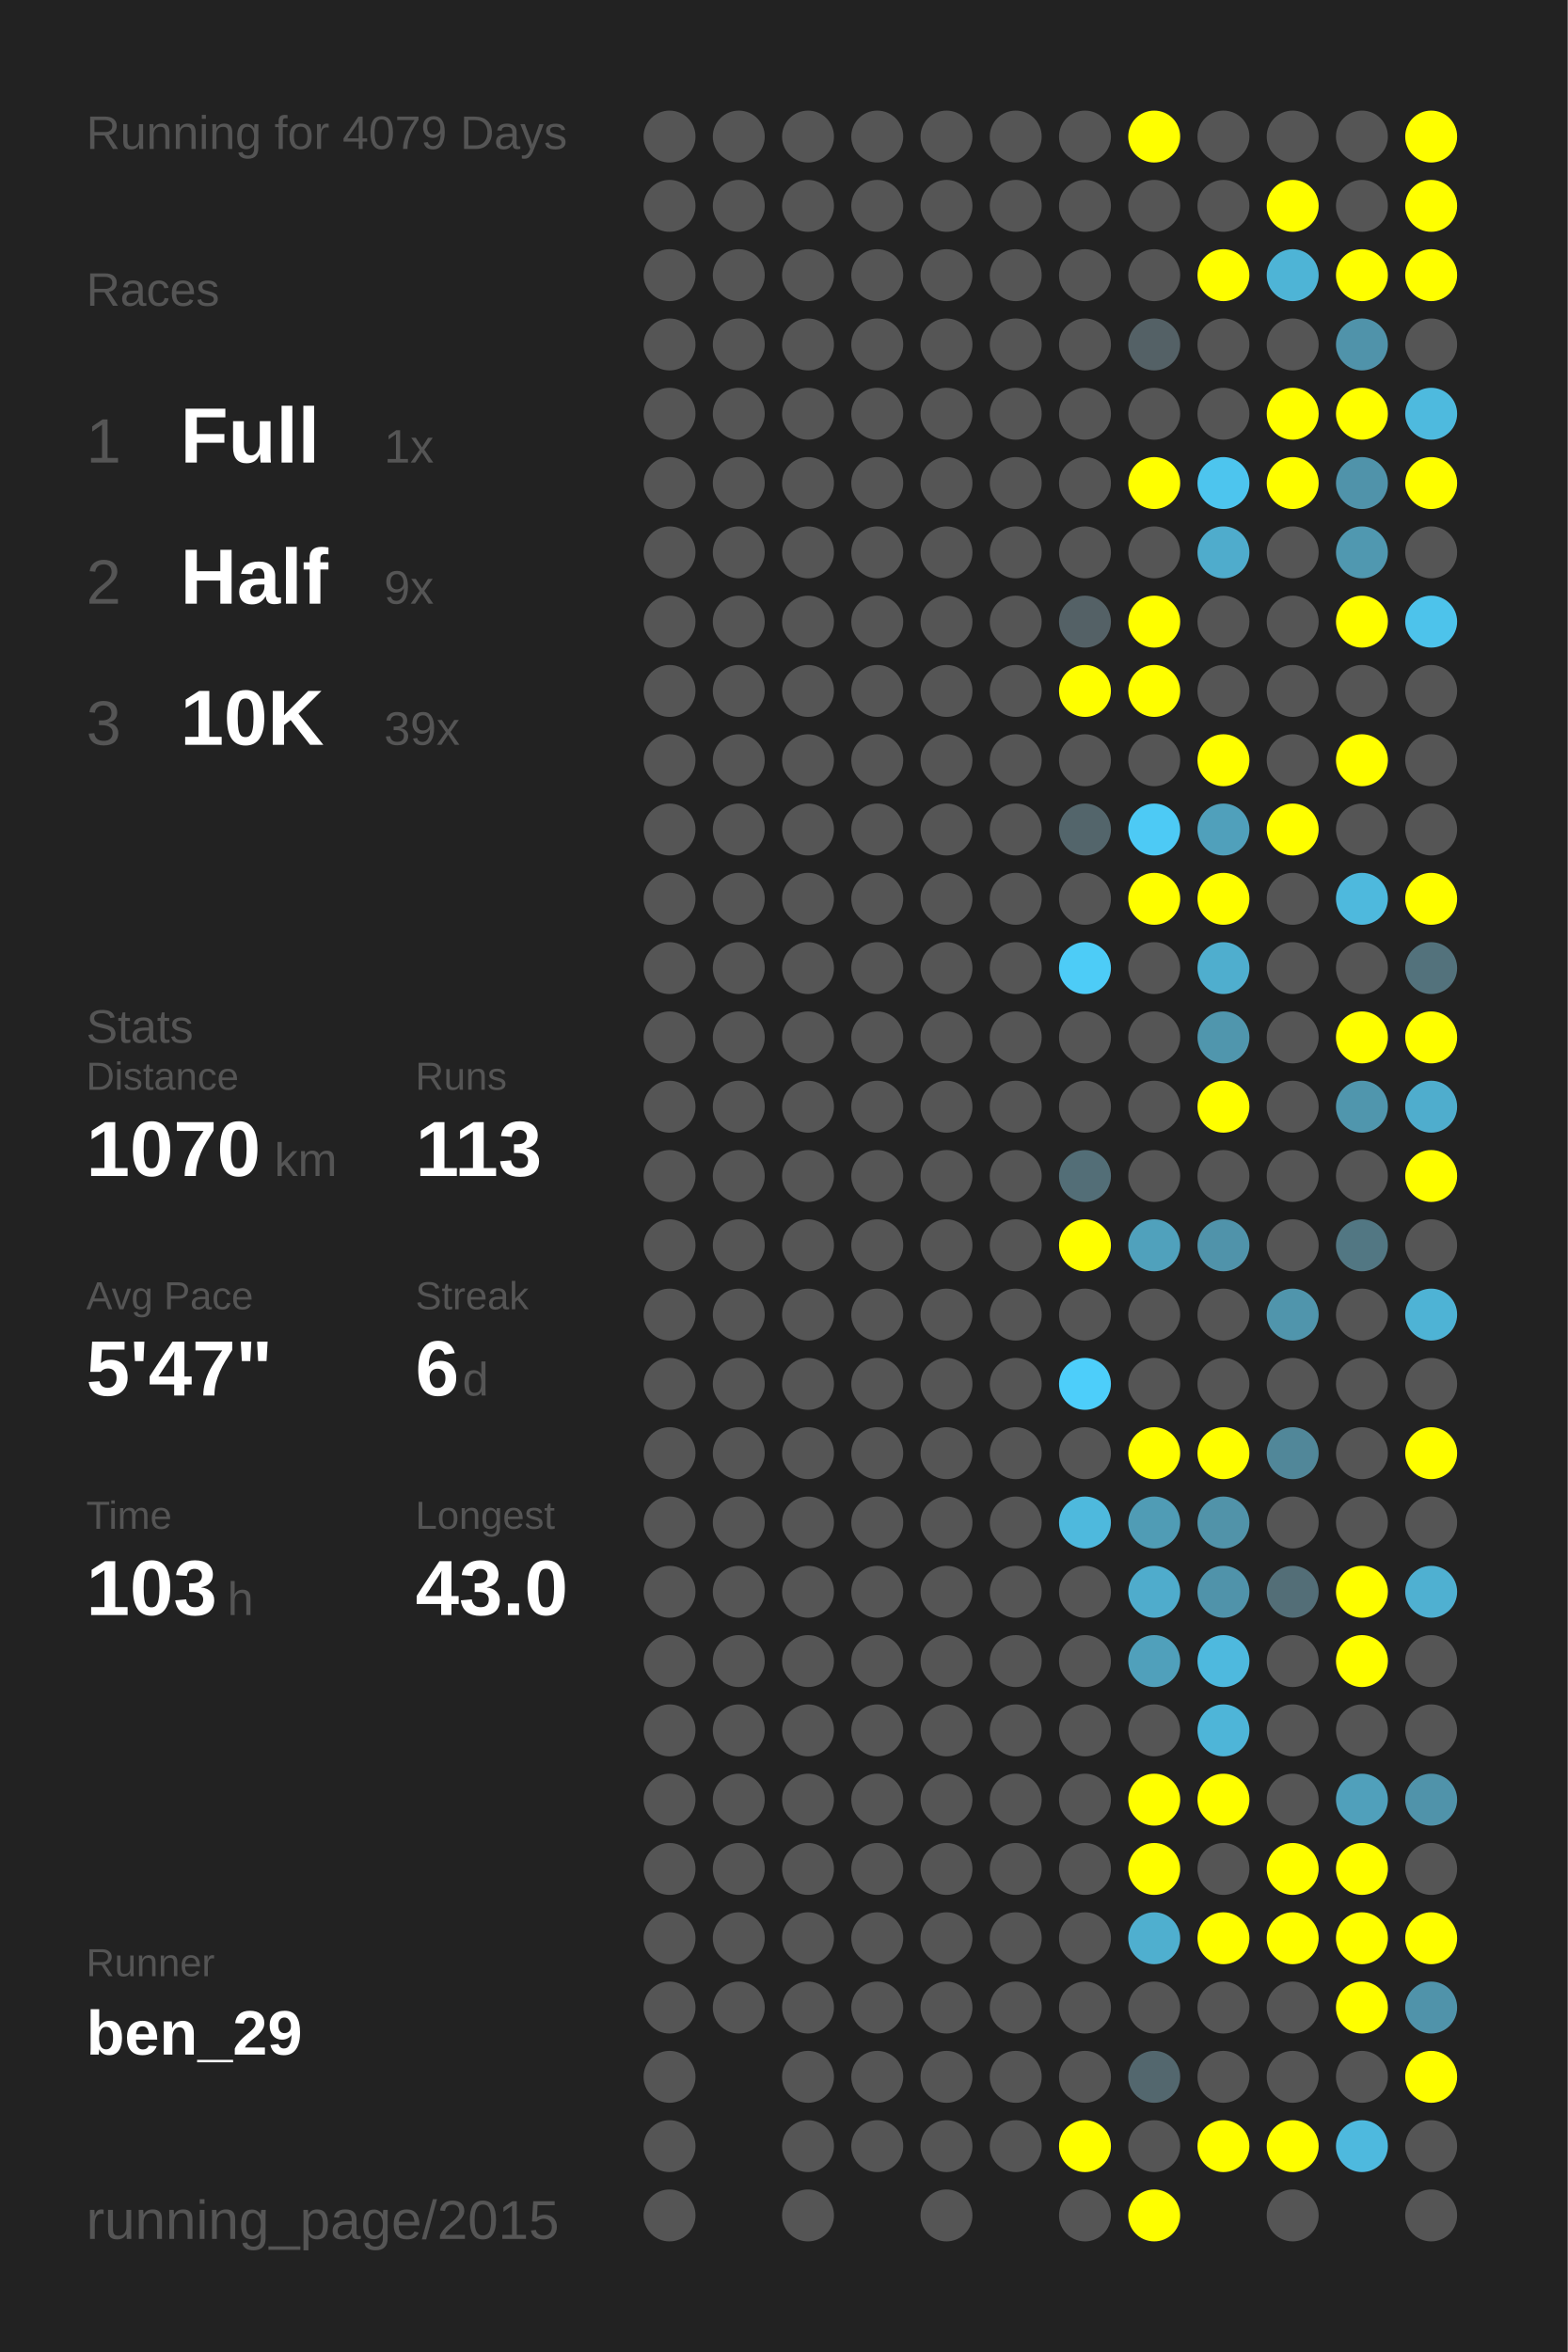
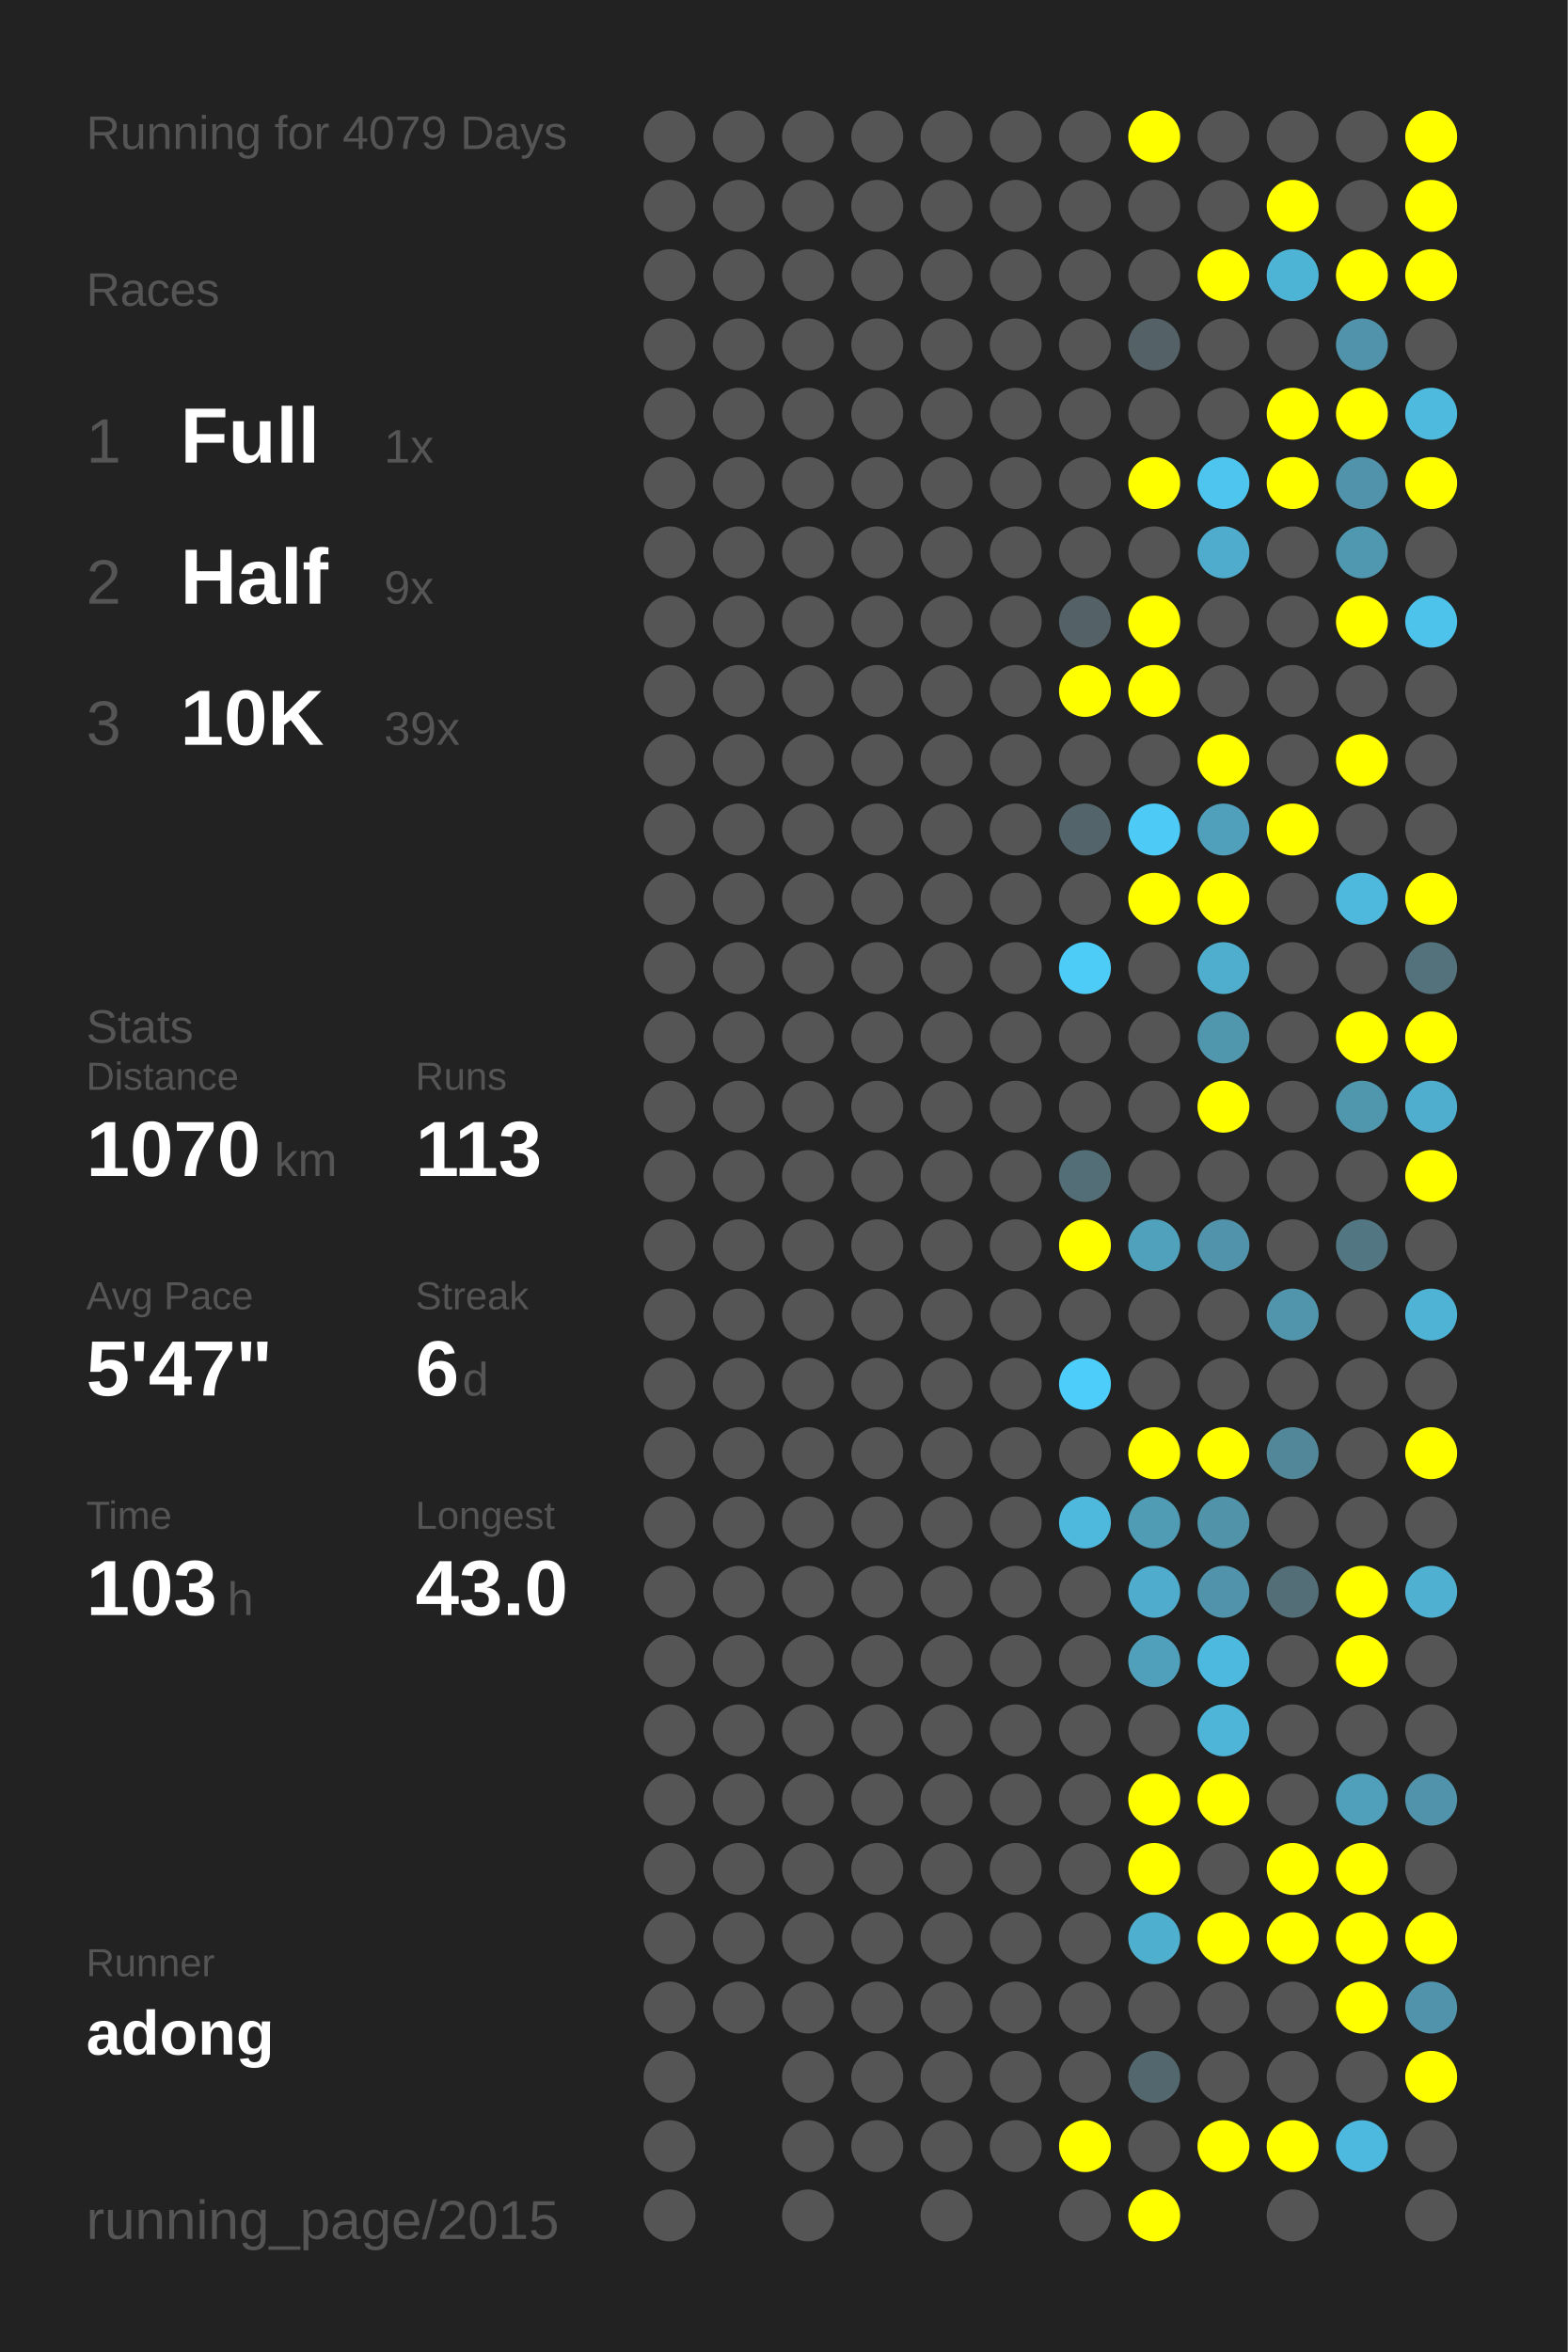
<svg xmlns="http://www.w3.org/2000/svg" baseProfile="full" height="300mm" version="1.1" viewBox="0,0,200,300" width="200mm">
  <defs />
  <rect fill="#222222" height="300" width="200" x="0" y="0" />
  <text fill="#555555" style="font-size:6px; font-family:Arial;" x="11" y="19">Running for 4079 Days</text>
  <text fill="#555555" style="font-size:6px; font-family:Arial;" x="11" y="39">Races</text>
  <text fill="#555555" style="font-size:8px; font-family:Arial;" x="11" y="59">1</text>
  <text fill="#FFFFFF" style="font-size:10px; font-family:Arial; font-weight:bold;" x="23" y="59">Full</text>
  <text fill="#555555" style="font-size:6px; font-family:Arial;" x="49" y="59">1x</text>
  <text fill="#555555" style="font-size:8px; font-family:Arial;" x="11" y="77">2</text>
  <text fill="#FFFFFF" style="font-size:10px; font-family:Arial; font-weight:bold;" x="23" y="77">Half</text>
  <text fill="#555555" style="font-size:6px; font-family:Arial;" x="49" y="77">9x</text>
  <text fill="#555555" style="font-size:8px; font-family:Arial;" x="11" y="95">3</text>
  <text fill="#FFFFFF" style="font-size:10px; font-family:Arial; font-weight:bold;" x="23" y="95">10K</text>
  <text fill="#555555" style="font-size:6px; font-family:Arial;" x="49" y="95">39x</text>
  <text fill="#555555" style="font-size:6px; font-family:Arial;" x="11" y="133">Stats</text>
  <text fill="#555555" style="font-size:5px; font-family:Arial;" x="11" y="139">Distance</text>
  <text fill="#FFFFFF" style="font-size:10px; font-family:Arial; font-weight:bold;" x="11" y="150">1070</text>
  <text fill="#555555" style="font-size:6px; font-family:Arial;" x="35" y="150">km</text>
  <text fill="#555555" style="font-size:5px; font-family:Arial;" x="53" y="139">Runs</text>
  <text fill="#FFFFFF" style="font-size:10px; font-family:Arial; font-weight:bold;" x="53" y="150">113</text>
  <text fill="#555555" style="font-size:5px; font-family:Arial;" x="11" y="167">Avg Pace</text>
  <text fill="#FFFFFF" style="font-size:10px; font-family:Arial; font-weight:bold;" x="11" y="178">5'47"</text>
  <text fill="#555555" style="font-size:5px; font-family:Arial;" x="53" y="167">Streak</text>
  <text fill="#FFFFFF" style="font-size:10px; font-family:Arial; font-weight:bold;" x="53" y="178">6</text>
  <text fill="#555555" style="font-size:6px; font-family:Arial;" x="59" y="178">d</text>
  <text fill="#555555" style="font-size:5px; font-family:Arial;" x="11" y="195">Time</text>
  <text fill="#FFFFFF" style="font-size:10px; font-family:Arial; font-weight:bold;" x="11" y="206">103</text>
  <text fill="#555555" style="font-size:6px; font-family:Arial;" x="29" y="206">h</text>
  <text fill="#555555" style="font-size:5px; font-family:Arial;" x="53" y="195">Longest</text>
  <text fill="#FFFFFF" style="font-size:10px; font-family:Arial; font-weight:bold;" x="53" y="206">43.0</text>
  <text fill="#555555" style="font-size:5px; font-family:Arial;" x="11" y="252.065">Runner</text>
-   <text fill="#FFFFFF" style="font-size:8px; font-family:Arial; font-weight:bold;" x="11" y="262.065">ben_29</text>
+   <text fill="#FFFFFF" style="font-size:8px; font-family:Arial; font-weight:bold;" x="11" y="262.065">adong</text>
  <text fill="#555555" style="font-size:7px; font-family:Arial;" x="11" y="285.581">running_page/2015</text>
  <circle cx="85.417" cy="17.419" fill="#555555" r="3.312" />
  <circle cx="85.417" cy="26.258" fill="#555555" r="3.312" />
  <circle cx="85.417" cy="35.097" fill="#555555" r="3.312" />
  <circle cx="85.417" cy="43.935" fill="#555555" r="3.312" />
  <circle cx="85.417" cy="52.774" fill="#555555" r="3.312" />
  <circle cx="85.417" cy="61.613" fill="#555555" r="3.312" />
  <circle cx="85.417" cy="70.452" fill="#555555" r="3.312" />
  <circle cx="85.417" cy="79.29" fill="#555555" r="3.312" />
  <circle cx="85.417" cy="88.129" fill="#555555" r="3.312" />
  <circle cx="85.417" cy="96.968" fill="#555555" r="3.312" />
  <circle cx="85.417" cy="105.806" fill="#555555" r="3.312" />
  <circle cx="85.417" cy="114.645" fill="#555555" r="3.312" />
  <circle cx="85.417" cy="123.484" fill="#555555" r="3.312" />
  <circle cx="85.417" cy="132.323" fill="#555555" r="3.312" />
  <circle cx="85.417" cy="141.161" fill="#555555" r="3.312" />
  <circle cx="85.417" cy="150" fill="#555555" r="3.312" />
  <circle cx="85.417" cy="158.839" fill="#555555" r="3.312" />
  <circle cx="85.417" cy="167.677" fill="#555555" r="3.312" />
  <circle cx="85.417" cy="176.516" fill="#555555" r="3.312" />
  <circle cx="85.417" cy="185.355" fill="#555555" r="3.312" />
  <circle cx="85.417" cy="194.194" fill="#555555" r="3.312" />
  <circle cx="85.417" cy="203.032" fill="#555555" r="3.312" />
  <circle cx="85.417" cy="211.871" fill="#555555" r="3.312" />
  <circle cx="85.417" cy="220.71" fill="#555555" r="3.312" />
  <circle cx="85.417" cy="229.548" fill="#555555" r="3.312" />
  <circle cx="85.417" cy="238.387" fill="#555555" r="3.312" />
  <circle cx="85.417" cy="247.226" fill="#555555" r="3.312" />
  <circle cx="85.417" cy="256.065" fill="#555555" r="3.312" />
  <circle cx="85.417" cy="264.903" fill="#555555" r="3.312" />
  <circle cx="85.417" cy="273.742" fill="#555555" r="3.312" />
  <circle cx="85.417" cy="282.581" fill="#555555" r="3.312" />
  <circle cx="94.25" cy="17.419" fill="#555555" r="3.312" />
  <circle cx="94.25" cy="26.258" fill="#555555" r="3.312" />
  <circle cx="94.25" cy="35.097" fill="#555555" r="3.312" />
  <circle cx="94.25" cy="43.935" fill="#555555" r="3.312" />
  <circle cx="94.25" cy="52.774" fill="#555555" r="3.312" />
  <circle cx="94.25" cy="61.613" fill="#555555" r="3.312" />
  <circle cx="94.25" cy="70.452" fill="#555555" r="3.312" />
  <circle cx="94.25" cy="79.29" fill="#555555" r="3.312" />
  <circle cx="94.25" cy="88.129" fill="#555555" r="3.312" />
  <circle cx="94.25" cy="96.968" fill="#555555" r="3.312" />
  <circle cx="94.25" cy="105.806" fill="#555555" r="3.312" />
  <circle cx="94.25" cy="114.645" fill="#555555" r="3.312" />
  <circle cx="94.25" cy="123.484" fill="#555555" r="3.312" />
  <circle cx="94.25" cy="132.323" fill="#555555" r="3.312" />
  <circle cx="94.25" cy="141.161" fill="#555555" r="3.312" />
  <circle cx="94.25" cy="150" fill="#555555" r="3.312" />
  <circle cx="94.25" cy="158.839" fill="#555555" r="3.312" />
  <circle cx="94.25" cy="167.677" fill="#555555" r="3.312" />
  <circle cx="94.25" cy="176.516" fill="#555555" r="3.312" />
  <circle cx="94.25" cy="185.355" fill="#555555" r="3.312" />
  <circle cx="94.25" cy="194.194" fill="#555555" r="3.312" />
  <circle cx="94.25" cy="203.032" fill="#555555" r="3.312" />
  <circle cx="94.25" cy="211.871" fill="#555555" r="3.312" />
  <circle cx="94.25" cy="220.71" fill="#555555" r="3.312" />
  <circle cx="94.25" cy="229.548" fill="#555555" r="3.312" />
  <circle cx="94.25" cy="238.387" fill="#555555" r="3.312" />
  <circle cx="94.25" cy="247.226" fill="#555555" r="3.312" />
  <circle cx="94.25" cy="256.065" fill="#555555" r="3.312" />
  <circle cx="103.083" cy="17.419" fill="#555555" r="3.312" />
  <circle cx="103.083" cy="26.258" fill="#555555" r="3.312" />
  <circle cx="103.083" cy="35.097" fill="#555555" r="3.312" />
  <circle cx="103.083" cy="43.935" fill="#555555" r="3.312" />
  <circle cx="103.083" cy="52.774" fill="#555555" r="3.312" />
  <circle cx="103.083" cy="61.613" fill="#555555" r="3.312" />
  <circle cx="103.083" cy="70.452" fill="#555555" r="3.312" />
  <circle cx="103.083" cy="79.29" fill="#555555" r="3.312" />
  <circle cx="103.083" cy="88.129" fill="#555555" r="3.312" />
  <circle cx="103.083" cy="96.968" fill="#555555" r="3.312" />
  <circle cx="103.083" cy="105.806" fill="#555555" r="3.312" />
  <circle cx="103.083" cy="114.645" fill="#555555" r="3.312" />
  <circle cx="103.083" cy="123.484" fill="#555555" r="3.312" />
  <circle cx="103.083" cy="132.323" fill="#555555" r="3.312" />
  <circle cx="103.083" cy="141.161" fill="#555555" r="3.312" />
  <circle cx="103.083" cy="150" fill="#555555" r="3.312" />
  <circle cx="103.083" cy="158.839" fill="#555555" r="3.312" />
  <circle cx="103.083" cy="167.677" fill="#555555" r="3.312" />
  <circle cx="103.083" cy="176.516" fill="#555555" r="3.312" />
  <circle cx="103.083" cy="185.355" fill="#555555" r="3.312" />
  <circle cx="103.083" cy="194.194" fill="#555555" r="3.312" />
  <circle cx="103.083" cy="203.032" fill="#555555" r="3.312" />
  <circle cx="103.083" cy="211.871" fill="#555555" r="3.312" />
  <circle cx="103.083" cy="220.71" fill="#555555" r="3.312" />
  <circle cx="103.083" cy="229.548" fill="#555555" r="3.312" />
  <circle cx="103.083" cy="238.387" fill="#555555" r="3.312" />
  <circle cx="103.083" cy="247.226" fill="#555555" r="3.312" />
  <circle cx="103.083" cy="256.065" fill="#555555" r="3.312" />
  <circle cx="103.083" cy="264.903" fill="#555555" r="3.312" />
  <circle cx="103.083" cy="273.742" fill="#555555" r="3.312" />
  <circle cx="103.083" cy="282.581" fill="#555555" r="3.312" />
  <circle cx="111.917" cy="17.419" fill="#555555" r="3.312" />
  <circle cx="111.917" cy="26.258" fill="#555555" r="3.312" />
  <circle cx="111.917" cy="35.097" fill="#555555" r="3.312" />
  <circle cx="111.917" cy="43.935" fill="#555555" r="3.312" />
  <circle cx="111.917" cy="52.774" fill="#555555" r="3.312" />
  <circle cx="111.917" cy="61.613" fill="#555555" r="3.312" />
  <circle cx="111.917" cy="70.452" fill="#555555" r="3.312" />
  <circle cx="111.917" cy="79.29" fill="#555555" r="3.312" />
  <circle cx="111.917" cy="88.129" fill="#555555" r="3.312" />
  <circle cx="111.917" cy="96.968" fill="#555555" r="3.312" />
  <circle cx="111.917" cy="105.806" fill="#555555" r="3.312" />
  <circle cx="111.917" cy="114.645" fill="#555555" r="3.312" />
  <circle cx="111.917" cy="123.484" fill="#555555" r="3.312" />
  <circle cx="111.917" cy="132.323" fill="#555555" r="3.312" />
  <circle cx="111.917" cy="141.161" fill="#555555" r="3.312" />
  <circle cx="111.917" cy="150" fill="#555555" r="3.312" />
  <circle cx="111.917" cy="158.839" fill="#555555" r="3.312" />
  <circle cx="111.917" cy="167.677" fill="#555555" r="3.312" />
  <circle cx="111.917" cy="176.516" fill="#555555" r="3.312" />
  <circle cx="111.917" cy="185.355" fill="#555555" r="3.312" />
  <circle cx="111.917" cy="194.194" fill="#555555" r="3.312" />
  <circle cx="111.917" cy="203.032" fill="#555555" r="3.312" />
  <circle cx="111.917" cy="211.871" fill="#555555" r="3.312" />
  <circle cx="111.917" cy="220.71" fill="#555555" r="3.312" />
  <circle cx="111.917" cy="229.548" fill="#555555" r="3.312" />
  <circle cx="111.917" cy="238.387" fill="#555555" r="3.312" />
  <circle cx="111.917" cy="247.226" fill="#555555" r="3.312" />
  <circle cx="111.917" cy="256.065" fill="#555555" r="3.312" />
  <circle cx="111.917" cy="264.903" fill="#555555" r="3.312" />
  <circle cx="111.917" cy="273.742" fill="#555555" r="3.312" />
  <circle cx="120.75" cy="17.419" fill="#555555" r="3.312" />
  <circle cx="120.75" cy="26.258" fill="#555555" r="3.312" />
  <circle cx="120.75" cy="35.097" fill="#555555" r="3.312" />
  <circle cx="120.75" cy="43.935" fill="#555555" r="3.312" />
  <circle cx="120.75" cy="52.774" fill="#555555" r="3.312" />
  <circle cx="120.75" cy="61.613" fill="#555555" r="3.312" />
  <circle cx="120.75" cy="70.452" fill="#555555" r="3.312" />
  <circle cx="120.75" cy="79.29" fill="#555555" r="3.312" />
  <circle cx="120.75" cy="88.129" fill="#555555" r="3.312" />
  <circle cx="120.75" cy="96.968" fill="#555555" r="3.312" />
  <circle cx="120.75" cy="105.806" fill="#555555" r="3.312" />
  <circle cx="120.75" cy="114.645" fill="#555555" r="3.312" />
  <circle cx="120.75" cy="123.484" fill="#555555" r="3.312" />
  <circle cx="120.75" cy="132.323" fill="#555555" r="3.312" />
  <circle cx="120.75" cy="141.161" fill="#555555" r="3.312" />
  <circle cx="120.75" cy="150" fill="#555555" r="3.312" />
  <circle cx="120.75" cy="158.839" fill="#555555" r="3.312" />
  <circle cx="120.75" cy="167.677" fill="#555555" r="3.312" />
  <circle cx="120.75" cy="176.516" fill="#555555" r="3.312" />
  <circle cx="120.75" cy="185.355" fill="#555555" r="3.312" />
  <circle cx="120.75" cy="194.194" fill="#555555" r="3.312" />
  <circle cx="120.75" cy="203.032" fill="#555555" r="3.312" />
  <circle cx="120.75" cy="211.871" fill="#555555" r="3.312" />
  <circle cx="120.75" cy="220.71" fill="#555555" r="3.312" />
  <circle cx="120.75" cy="229.548" fill="#555555" r="3.312" />
  <circle cx="120.75" cy="238.387" fill="#555555" r="3.312" />
  <circle cx="120.75" cy="247.226" fill="#555555" r="3.312" />
  <circle cx="120.75" cy="256.065" fill="#555555" r="3.312" />
  <circle cx="120.75" cy="264.903" fill="#555555" r="3.312" />
  <circle cx="120.75" cy="273.742" fill="#555555" r="3.312" />
  <circle cx="120.75" cy="282.581" fill="#555555" r="3.312" />
  <circle cx="129.583" cy="17.419" fill="#555555" r="3.312" />
  <circle cx="129.583" cy="26.258" fill="#555555" r="3.312" />
  <circle cx="129.583" cy="35.097" fill="#555555" r="3.312" />
  <circle cx="129.583" cy="43.935" fill="#555555" r="3.312" />
  <circle cx="129.583" cy="52.774" fill="#555555" r="3.312" />
  <circle cx="129.583" cy="61.613" fill="#555555" r="3.312" />
  <circle cx="129.583" cy="70.452" fill="#555555" r="3.312" />
  <circle cx="129.583" cy="79.29" fill="#555555" r="3.312" />
  <circle cx="129.583" cy="88.129" fill="#555555" r="3.312" />
  <circle cx="129.583" cy="96.968" fill="#555555" r="3.312" />
  <circle cx="129.583" cy="105.806" fill="#555555" r="3.312" />
  <circle cx="129.583" cy="114.645" fill="#555555" r="3.312" />
  <circle cx="129.583" cy="123.484" fill="#555555" r="3.312" />
  <circle cx="129.583" cy="132.323" fill="#555555" r="3.312" />
  <circle cx="129.583" cy="141.161" fill="#555555" r="3.312" />
  <circle cx="129.583" cy="150" fill="#555555" r="3.312" />
  <circle cx="129.583" cy="158.839" fill="#555555" r="3.312" />
  <circle cx="129.583" cy="167.677" fill="#555555" r="3.312" />
  <circle cx="129.583" cy="176.516" fill="#555555" r="3.312" />
  <circle cx="129.583" cy="185.355" fill="#555555" r="3.312" />
  <circle cx="129.583" cy="194.194" fill="#555555" r="3.312" />
  <circle cx="129.583" cy="203.032" fill="#555555" r="3.312" />
  <circle cx="129.583" cy="211.871" fill="#555555" r="3.312" />
  <circle cx="129.583" cy="220.71" fill="#555555" r="3.312" />
  <circle cx="129.583" cy="229.548" fill="#555555" r="3.312" />
  <circle cx="129.583" cy="238.387" fill="#555555" r="3.312" />
  <circle cx="129.583" cy="247.226" fill="#555555" r="3.312" />
  <circle cx="129.583" cy="256.065" fill="#555555" r="3.312" />
  <circle cx="129.583" cy="264.903" fill="#555555" r="3.312" />
  <circle cx="129.583" cy="273.742" fill="#555555" r="3.312" />
  <circle cx="138.417" cy="17.419" fill="#555555" r="3.312" />
  <circle cx="138.417" cy="26.258" fill="#555555" r="3.312" />
  <circle cx="138.417" cy="35.097" fill="#555555" r="3.312" />
  <circle cx="138.417" cy="43.935" fill="#555555" r="3.312" />
  <circle cx="138.417" cy="52.774" fill="#555555" r="3.312" />
  <circle cx="138.417" cy="61.613" fill="#555555" r="3.312" />
  <circle cx="138.417" cy="70.452" fill="#555555" r="3.312" />
  <circle cx="138.417" cy="79.29" fill="#546166" r="3.312" />
  <circle cx="138.417" cy="88.129" fill="#FFFF00" r="3.312" />
  <circle cx="138.417" cy="96.968" fill="#555555" r="3.312" />
  <circle cx="138.417" cy="105.806" fill="#53656b" r="3.312" />
  <circle cx="138.417" cy="114.645" fill="#555555" r="3.312" />
  <circle cx="138.417" cy="123.484" fill="#4dccf7" r="3.312" />
  <circle cx="138.417" cy="132.323" fill="#555555" r="3.312" />
  <circle cx="138.417" cy="141.161" fill="#555555" r="3.312" />
  <circle cx="138.417" cy="150" fill="#536e77" r="3.312" />
  <circle cx="138.417" cy="158.839" fill="#FFFF00" r="3.312" />
  <circle cx="138.417" cy="167.677" fill="#555555" r="3.312" />
  <circle cx="138.417" cy="176.516" fill="#4dcefa" r="3.312" />
  <circle cx="138.417" cy="185.355" fill="#555555" r="3.312" />
  <circle cx="138.417" cy="194.194" fill="#4eb9dd" r="3.312" />
  <circle cx="138.417" cy="203.032" fill="#555555" r="3.312" />
  <circle cx="138.417" cy="211.871" fill="#555555" r="3.312" />
  <circle cx="138.417" cy="220.71" fill="#555555" r="3.312" />
  <circle cx="138.417" cy="229.548" fill="#555555" r="3.312" />
  <circle cx="138.417" cy="238.387" fill="#555555" r="3.312" />
  <circle cx="138.417" cy="247.226" fill="#555555" r="3.312" />
  <circle cx="138.417" cy="256.065" fill="#555555" r="3.312" />
  <circle cx="138.417" cy="264.903" fill="#555555" r="3.312" />
  <circle cx="138.417" cy="273.742" fill="#FFFF00" r="3.312" />
  <circle cx="138.417" cy="282.581" fill="#555555" r="3.312" />
  <circle cx="147.25" cy="17.419" fill="#FFFF00" r="3.312" />
  <circle cx="147.25" cy="26.258" fill="#555555" r="3.312" />
  <circle cx="147.25" cy="35.097" fill="#555555" r="3.312" />
  <circle cx="147.25" cy="43.935" fill="#546166" r="3.312" />
  <circle cx="147.25" cy="52.774" fill="#555555" r="3.312" />
  <circle cx="147.25" cy="61.613" fill="#FFFF00" r="3.312" />
  <circle cx="147.25" cy="70.452" fill="#555555" r="3.312" />
  <circle cx="147.25" cy="79.29" fill="#FFFF00" r="3.312" />
  <circle cx="147.25" cy="88.129" fill="#FFFF00" r="3.312" />
  <circle cx="147.25" cy="96.968" fill="#555555" r="3.312" />
  <circle cx="147.25" cy="105.806" fill="#4dcaf5" r="3.312" />
  <circle cx="147.25" cy="114.645" fill="#FFFF00" r="3.312" />
  <circle cx="147.25" cy="123.484" fill="#555555" r="3.312" />
  <circle cx="147.25" cy="132.323" fill="#555555" r="3.312" />
  <circle cx="147.25" cy="141.161" fill="#555555" r="3.312" />
  <circle cx="147.25" cy="150" fill="#555555" r="3.312" />
  <circle cx="147.25" cy="158.839" fill="#50a1bc" r="3.312" />
  <circle cx="147.25" cy="167.677" fill="#555555" r="3.312" />
  <circle cx="147.25" cy="176.516" fill="#555555" r="3.312" />
  <circle cx="147.25" cy="185.355" fill="#FFFF00" r="3.312" />
  <circle cx="147.25" cy="194.194" fill="#509cb5" r="3.312" />
  <circle cx="147.25" cy="203.032" fill="#4faccc" r="3.312" />
  <circle cx="147.25" cy="211.871" fill="#50a0bb" r="3.312" />
  <circle cx="147.25" cy="220.71" fill="#555555" r="3.312" />
  <circle cx="147.25" cy="229.548" fill="#FFFF00" r="3.312" />
  <circle cx="147.25" cy="238.387" fill="#FFFF00" r="3.312" />
  <circle cx="147.25" cy="247.226" fill="#4fafcf" r="3.312" />
  <circle cx="147.25" cy="256.065" fill="#555555" r="3.312" />
  <circle cx="147.25" cy="264.903" fill="#53676e" r="3.312" />
  <circle cx="147.25" cy="273.742" fill="#555555" r="3.312" />
  <circle cx="147.25" cy="282.581" fill="#FFFF00" r="3.312" />
  <circle cx="156.083" cy="17.419" fill="#555555" r="3.312" />
  <circle cx="156.083" cy="26.258" fill="#555555" r="3.312" />
  <circle cx="156.083" cy="35.097" fill="#FFFF00" r="3.312" />
  <circle cx="156.083" cy="43.935" fill="#555555" r="3.312" />
  <circle cx="156.083" cy="52.774" fill="#555555" r="3.312" />
  <circle cx="156.083" cy="61.613" fill="#4dc5ee" r="3.312" />
  <circle cx="156.083" cy="70.452" fill="#4faccc" r="3.312" />
  <circle cx="156.083" cy="79.29" fill="#555555" r="3.312" />
  <circle cx="156.083" cy="88.129" fill="#555555" r="3.312" />
  <circle cx="156.083" cy="96.968" fill="#FFFF00" r="3.312" />
  <circle cx="156.083" cy="105.806" fill="#50a0bb" r="3.312" />
  <circle cx="156.083" cy="114.645" fill="#FFFF00" r="3.312" />
  <circle cx="156.083" cy="123.484" fill="#4faece" r="3.312" />
  <circle cx="156.083" cy="132.323" fill="#5096ad" r="3.312" />
  <circle cx="156.083" cy="141.161" fill="#FFFF00" r="3.312" />
  <circle cx="156.083" cy="150" fill="#555555" r="3.312" />
  <circle cx="156.083" cy="158.839" fill="#5093aa" r="3.312" />
  <circle cx="156.083" cy="167.677" fill="#555555" r="3.312" />
  <circle cx="156.083" cy="176.516" fill="#555555" r="3.312" />
  <circle cx="156.083" cy="185.355" fill="#FFFF00" r="3.312" />
  <circle cx="156.083" cy="194.194" fill="#5193a9" r="3.312" />
  <circle cx="156.083" cy="203.032" fill="#5093aa" r="3.312" />
  <circle cx="156.083" cy="211.871" fill="#4eb9de" r="3.312" />
  <circle cx="156.083" cy="220.71" fill="#4eb5d8" r="3.312" />
  <circle cx="156.083" cy="229.548" fill="#FFFF00" r="3.312" />
  <circle cx="156.083" cy="238.387" fill="#555555" r="3.312" />
  <circle cx="156.083" cy="247.226" fill="#FFFF00" r="3.312" />
  <circle cx="156.083" cy="256.065" fill="#555555" r="3.312" />
  <circle cx="156.083" cy="264.903" fill="#555555" r="3.312" />
  <circle cx="156.083" cy="273.742" fill="#FFFF00" r="3.312" />
  <circle cx="164.917" cy="17.419" fill="#555555" r="3.312" />
  <circle cx="164.917" cy="26.258" fill="#FFFF00" r="3.312" />
  <circle cx="164.917" cy="35.097" fill="#4eb4d6" r="3.312" />
  <circle cx="164.917" cy="43.935" fill="#555555" r="3.312" />
  <circle cx="164.917" cy="52.774" fill="#FFFF00" r="3.312" />
  <circle cx="164.917" cy="61.613" fill="#FFFF00" r="3.312" />
  <circle cx="164.917" cy="70.452" fill="#555555" r="3.312" />
  <circle cx="164.917" cy="79.29" fill="#555555" r="3.312" />
  <circle cx="164.917" cy="88.129" fill="#555555" r="3.312" />
  <circle cx="164.917" cy="96.968" fill="#555555" r="3.312" />
  <circle cx="164.917" cy="105.806" fill="#FFFF00" r="3.312" />
  <circle cx="164.917" cy="114.645" fill="#555555" r="3.312" />
  <circle cx="164.917" cy="123.484" fill="#555555" r="3.312" />
  <circle cx="164.917" cy="132.323" fill="#555555" r="3.312" />
  <circle cx="164.917" cy="141.161" fill="#555555" r="3.312" />
  <circle cx="164.917" cy="150" fill="#555555" r="3.312" />
  <circle cx="164.917" cy="158.839" fill="#555555" r="3.312" />
  <circle cx="164.917" cy="167.677" fill="#5095ac" r="3.312" />
  <circle cx="164.917" cy="176.516" fill="#555555" r="3.312" />
  <circle cx="164.917" cy="185.355" fill="#518799" r="3.312" />
  <circle cx="164.917" cy="194.194" fill="#555555" r="3.312" />
  <circle cx="164.917" cy="203.032" fill="#536e77" r="3.312" />
  <circle cx="164.917" cy="211.871" fill="#555555" r="3.312" />
  <circle cx="164.917" cy="220.71" fill="#555555" r="3.312" />
  <circle cx="164.917" cy="229.548" fill="#555555" r="3.312" />
  <circle cx="164.917" cy="238.387" fill="#FFFF00" r="3.312" />
  <circle cx="164.917" cy="247.226" fill="#FFFF00" r="3.312" />
  <circle cx="164.917" cy="256.065" fill="#555555" r="3.312" />
  <circle cx="164.917" cy="264.903" fill="#555555" r="3.312" />
  <circle cx="164.917" cy="273.742" fill="#FFFF00" r="3.312" />
  <circle cx="164.917" cy="282.581" fill="#555555" r="3.312" />
  <circle cx="173.75" cy="17.419" fill="#555555" r="3.312" />
  <circle cx="173.75" cy="26.258" fill="#555555" r="3.312" />
  <circle cx="173.75" cy="35.097" fill="#FFFF00" r="3.312" />
  <circle cx="173.75" cy="43.935" fill="#5093aa" r="3.312" />
  <circle cx="173.75" cy="52.774" fill="#FFFF00" r="3.312" />
  <circle cx="173.75" cy="61.613" fill="#5093aa" r="3.312" />
  <circle cx="173.75" cy="70.452" fill="#5098b0" r="3.312" />
  <circle cx="173.75" cy="79.29" fill="#FFFF00" r="3.312" />
  <circle cx="173.75" cy="88.129" fill="#555555" r="3.312" />
  <circle cx="173.75" cy="96.968" fill="#FFFF00" r="3.312" />
  <circle cx="173.75" cy="105.806" fill="#555555" r="3.312" />
  <circle cx="173.75" cy="114.645" fill="#4eb9dd" r="3.312" />
  <circle cx="173.75" cy="123.484" fill="#555555" r="3.312" />
  <circle cx="173.75" cy="132.323" fill="#FFFF00" r="3.312" />
  <circle cx="173.75" cy="141.161" fill="#5096ad" r="3.312" />
  <circle cx="173.75" cy="150" fill="#555555" r="3.312" />
  <circle cx="173.75" cy="158.839" fill="#527783" r="3.312" />
  <circle cx="173.75" cy="167.677" fill="#555555" r="3.312" />
  <circle cx="173.75" cy="176.516" fill="#555555" r="3.312" />
  <circle cx="173.75" cy="185.355" fill="#555555" r="3.312" />
  <circle cx="173.75" cy="194.194" fill="#555555" r="3.312" />
  <circle cx="173.75" cy="203.032" fill="#FFFF00" r="3.312" />
  <circle cx="173.75" cy="211.871" fill="#FFFF00" r="3.312" />
  <circle cx="173.75" cy="220.71" fill="#555555" r="3.312" />
  <circle cx="173.75" cy="229.548" fill="#50a0bb" r="3.312" />
  <circle cx="173.75" cy="238.387" fill="#FFFF00" r="3.312" />
  <circle cx="173.75" cy="247.226" fill="#FFFF00" r="3.312" />
  <circle cx="173.75" cy="256.065" fill="#FFFF00" r="3.312" />
  <circle cx="173.75" cy="264.903" fill="#555555" r="3.312" />
  <circle cx="173.75" cy="273.742" fill="#4eb9de" r="3.312" />
  <circle cx="182.583" cy="17.419" fill="#FFFF00" r="3.312" />
  <circle cx="182.583" cy="26.258" fill="#FFFF00" r="3.312" />
  <circle cx="182.583" cy="35.097" fill="#FFFF00" r="3.312" />
  <circle cx="182.583" cy="43.935" fill="#555555" r="3.312" />
  <circle cx="182.583" cy="52.774" fill="#4ebade" r="3.312" />
  <circle cx="182.583" cy="61.613" fill="#FFFF00" r="3.312" />
  <circle cx="182.583" cy="70.452" fill="#555555" r="3.312" />
  <circle cx="182.583" cy="79.29" fill="#4dc3eb" r="3.312" />
  <circle cx="182.583" cy="88.129" fill="#555555" r="3.312" />
  <circle cx="182.583" cy="96.968" fill="#555555" r="3.312" />
  <circle cx="182.583" cy="105.806" fill="#555555" r="3.312" />
  <circle cx="182.583" cy="114.645" fill="#FFFF00" r="3.312" />
  <circle cx="182.583" cy="123.484" fill="#53727c" r="3.312" />
  <circle cx="182.583" cy="132.323" fill="#FFFF00" r="3.312" />
  <circle cx="182.583" cy="141.161" fill="#4fadcd" r="3.312" />
  <circle cx="182.583" cy="150" fill="#FFFF00" r="3.312" />
  <circle cx="182.583" cy="158.839" fill="#555555" r="3.312" />
  <circle cx="182.583" cy="167.677" fill="#4eb3d5" r="3.312" />
  <circle cx="182.583" cy="176.516" fill="#555555" r="3.312" />
  <circle cx="182.583" cy="185.355" fill="#FFFF00" r="3.312" />
  <circle cx="182.583" cy="194.194" fill="#555555" r="3.312" />
  <circle cx="182.583" cy="203.032" fill="#4fb0d1" r="3.312" />
  <circle cx="182.583" cy="211.871" fill="#555555" r="3.312" />
  <circle cx="182.583" cy="220.71" fill="#555555" r="3.312" />
  <circle cx="182.583" cy="229.548" fill="#5093aa" r="3.312" />
  <circle cx="182.583" cy="238.387" fill="#555555" r="3.312" />
  <circle cx="182.583" cy="247.226" fill="#FFFF00" r="3.312" />
  <circle cx="182.583" cy="256.065" fill="#5093aa" r="3.312" />
  <circle cx="182.583" cy="264.903" fill="#FFFF00" r="3.312" />
  <circle cx="182.583" cy="273.742" fill="#555555" r="3.312" />
  <circle cx="182.583" cy="282.581" fill="#555555" r="3.312" />
</svg>
